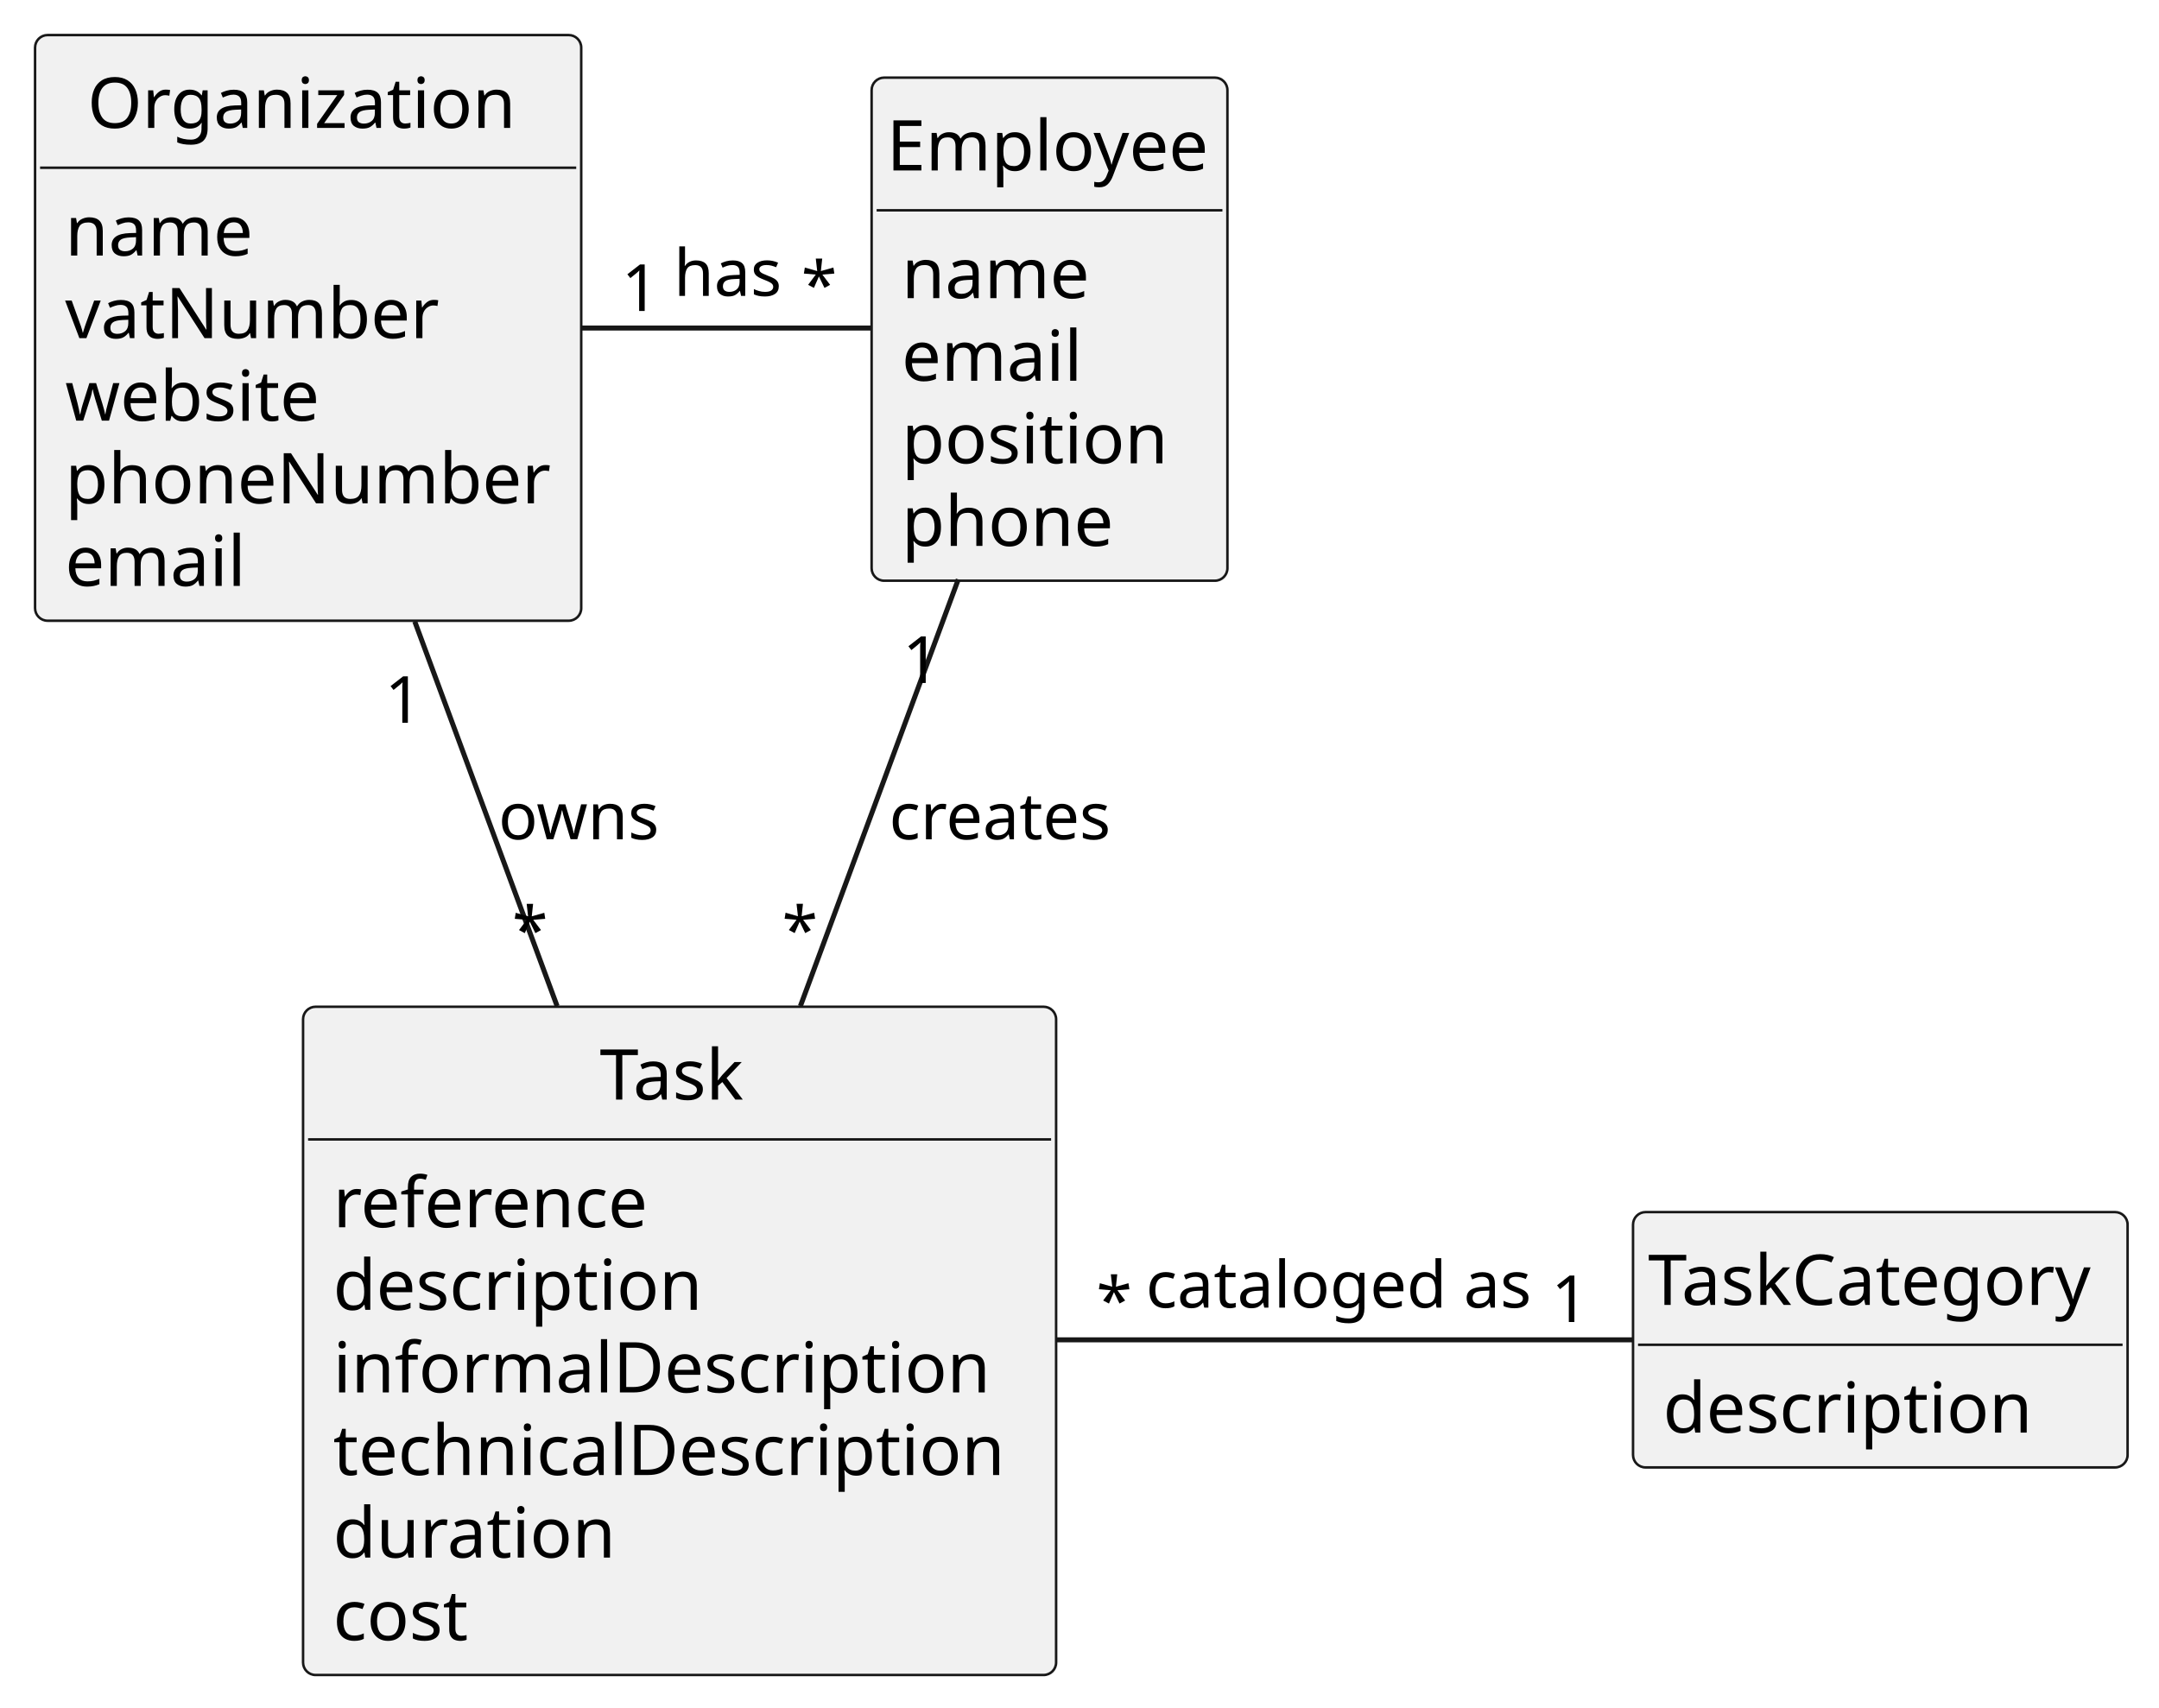
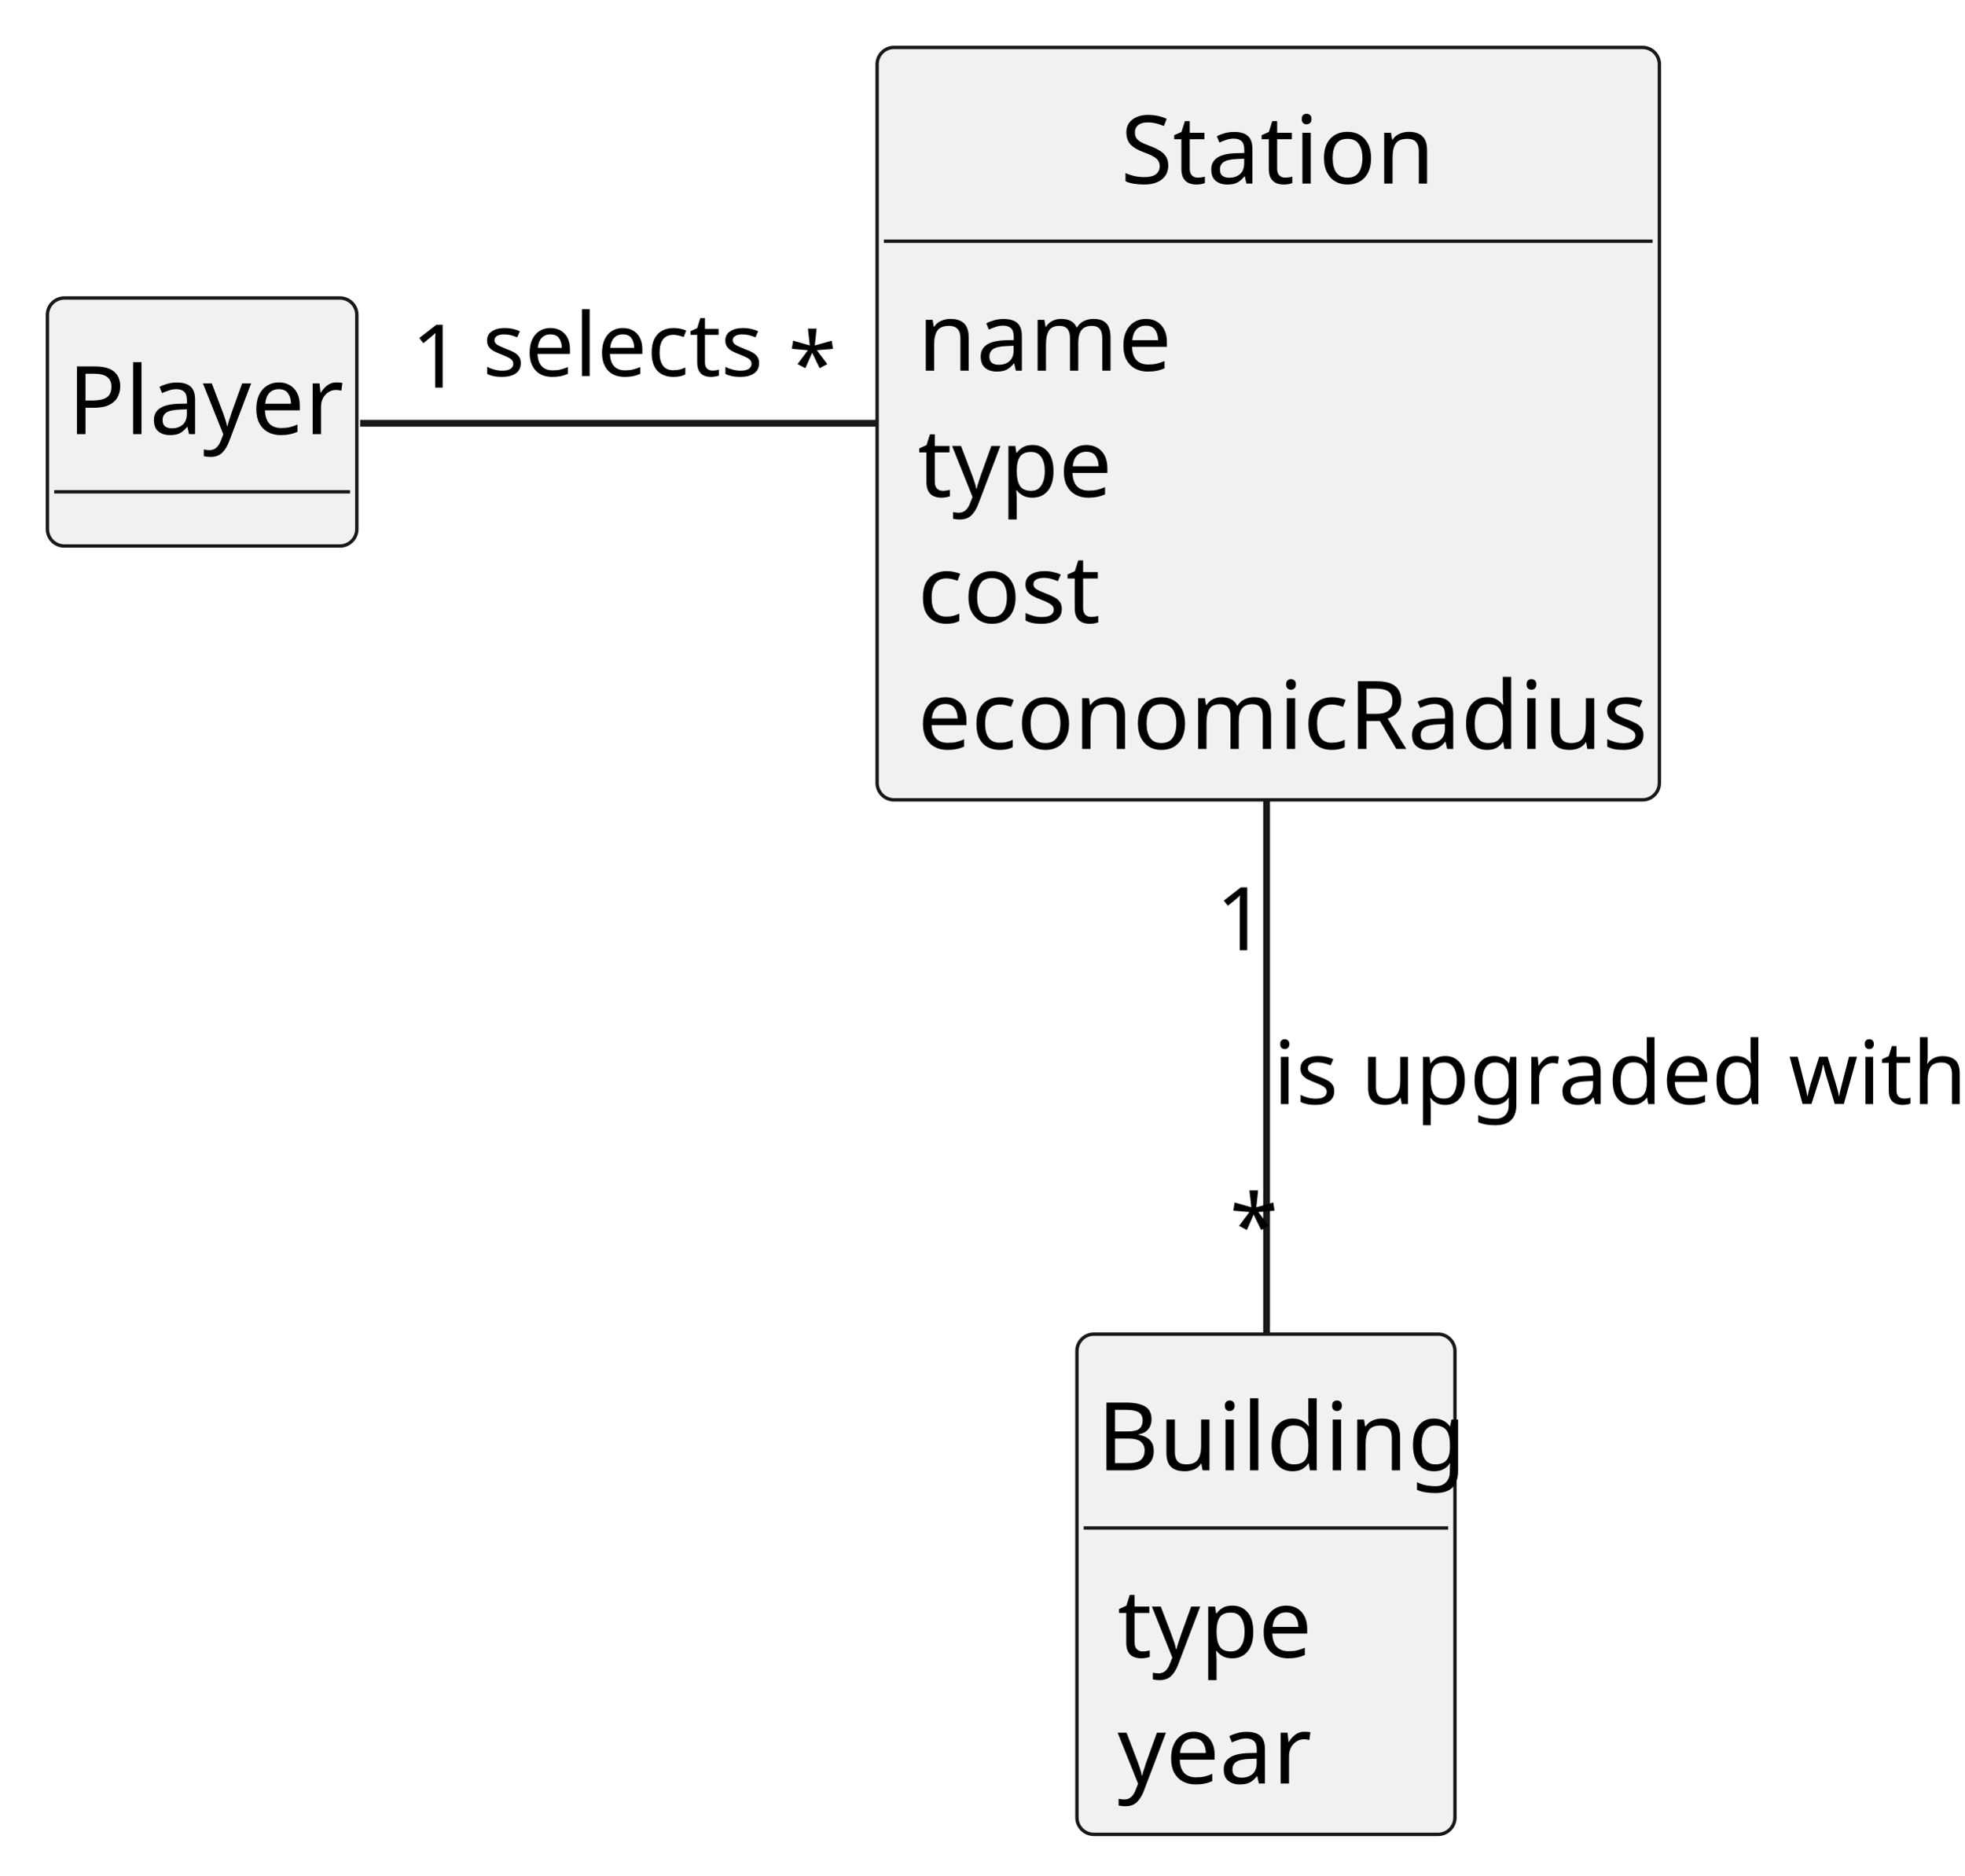
- <svg xmlns="http://www.w3.org/2000/svg" contentStyleType="text/css" height="341px" preserveAspectRatio="none" style="width:431px;height:341px;background:#FFFFFF;" version="1.1" viewBox="0 0 431 341" width="431px" zoomAndPan="magnify">
+ <svg xmlns="http://www.w3.org/2000/svg" contentStyleType="text/css" height="277px" preserveAspectRatio="none" style="width:290px;height:277px;background:#FFFFFF;" version="1.1" viewBox="0 0 290 277" width="290px" zoomAndPan="magnify">
  <defs />
  <g>
-     <g id="elem_Organization">
-       <rect codeLine="14" fill="#F1F1F1" height="116.93" id="Organization" rx="2.5" ry="2.5" style="stroke:#181818;stroke-width:0.5;" width="109.029" x="7" y="7" />
-       <text fill="#000000" font-family="sans-serif" font-size="14" lengthAdjust="spacing" textLength="88.129" x="17.45" y="25.535">Organization</text>
-       <line style="stroke:#181818;stroke-width:0.5;" x1="8" x2="115.029" y1="33.488" y2="33.488" />
-       <text fill="#000000" font-family="sans-serif" font-size="14" lengthAdjust="spacing" textLength="37.29" x="13" y="51.023">name</text>
-       <text fill="#000000" font-family="sans-serif" font-size="14" lengthAdjust="spacing" textLength="74.655" x="13" y="67.512">vatNumber</text>
-       <text fill="#000000" font-family="sans-serif" font-size="14" lengthAdjust="spacing" textLength="51.618" x="13" y="84">website</text>
-       <text fill="#000000" font-family="sans-serif" font-size="14" lengthAdjust="spacing" textLength="97.029" x="13" y="100.488">phoneNumber</text>
-       <text fill="#000000" font-family="sans-serif" font-size="14" lengthAdjust="spacing" textLength="36.695" x="13" y="116.977">email</text>
+     <g id="elem_Station">
+       <rect codeLine="13" fill="#F1F1F1" height="111.106" id="Station" rx="2.5" ry="2.5" style="stroke:#181818;stroke-width:0.5;" width="115.496" x="129.5" y="7" />
+       <text fill="#000000" font-family="sans-serif" font-size="14" lengthAdjust="spacing" textLength="43.586" x="165.455" y="27.107">Station</text>
+       <line style="stroke:#181818;stroke-width:0.5;" x1="130.5" x2="243.996" y1="35.621" y2="35.621" />
+       <text fill="#000000" font-family="sans-serif" font-size="14" lengthAdjust="spacing" textLength="35.02" x="135.5" y="54.728">name</text>
+       <text fill="#000000" font-family="sans-serif" font-size="14" lengthAdjust="spacing" textLength="26.462" x="135.5" y="73.35">type</text>
+       <text fill="#000000" font-family="sans-serif" font-size="14" lengthAdjust="spacing" textLength="25.676" x="135.5" y="91.971">cost</text>
+       <text fill="#000000" font-family="sans-serif" font-size="14" lengthAdjust="spacing" textLength="103.496" x="135.5" y="110.592">economicRadius</text>
    </g>
-     <g id="elem_Task">
-       <rect codeLine="22" fill="#F1F1F1" height="133.418" id="Task" rx="2.5" ry="2.5" style="stroke:#181818;stroke-width:0.5;" width="150.332" x="60.5" y="201" />
-       <text fill="#000000" font-family="sans-serif" font-size="14" lengthAdjust="spacing" textLength="31.903" x="119.714" y="219.535">Task</text>
-       <line style="stroke:#181818;stroke-width:0.5;" x1="61.5" x2="209.832" y1="227.488" y2="227.488" />
-       <text fill="#000000" font-family="sans-serif" font-size="14" lengthAdjust="spacing" textLength="63.663" x="66.5" y="245.023">reference</text>
-       <text fill="#000000" font-family="sans-serif" font-size="14" lengthAdjust="spacing" textLength="76.077" x="66.5" y="261.512">description</text>
-       <text fill="#000000" font-family="sans-serif" font-size="14" lengthAdjust="spacing" textLength="134.811" x="66.5" y="278">informalDescription</text>
-       <text fill="#000000" font-family="sans-serif" font-size="14" lengthAdjust="spacing" textLength="138.332" x="66.5" y="294.488">technicalDescription</text>
-       <text fill="#000000" font-family="sans-serif" font-size="14" lengthAdjust="spacing" textLength="57.531" x="66.5" y="310.977">duration</text>
-       <text fill="#000000" font-family="sans-serif" font-size="14" lengthAdjust="spacing" textLength="28.144" x="66.5" y="327.465">cost</text>
+     <g id="elem_Player">
+       <rect codeLine="21" fill="#F1F1F1" height="36.621" id="Player" rx="2.5" ry="2.5" style="stroke:#181818;stroke-width:0.5;" width="45.683" x="7" y="44" />
+       <text fill="#000000" font-family="sans-serif" font-size="14" lengthAdjust="spacing" textLength="39.683" x="10" y="64.107">Player</text>
+       <line style="stroke:#181818;stroke-width:0.5;" x1="8" x2="51.683" y1="72.621" y2="72.621" />
    </g>
-     <g id="elem_TaskCategory">
-       <rect codeLine="31" fill="#F1F1F1" height="50.977" id="TaskCategory" rx="2.5" ry="2.5" style="stroke:#181818;stroke-width:0.5;" width="98.73" x="326" y="242" />
-       <text fill="#000000" font-family="sans-serif" font-size="14" lengthAdjust="spacing" textLength="92.73" x="329" y="260.535">TaskCategory</text>
-       <line style="stroke:#181818;stroke-width:0.5;" x1="327" x2="423.729" y1="268.488" y2="268.488" />
-       <text fill="#000000" font-family="sans-serif" font-size="14" lengthAdjust="spacing" textLength="76.077" x="332" y="286.023">description</text>
+     <g id="elem_Building">
+       <rect codeLine="24" fill="#F1F1F1" height="73.863" id="Building" rx="2.5" ry="2.5" style="stroke:#181818;stroke-width:0.5;" width="55.813" x="159" y="197" />
+       <text fill="#000000" font-family="sans-serif" font-size="14" lengthAdjust="spacing" textLength="49.813" x="162" y="217.107">Building</text>
+       <line style="stroke:#181818;stroke-width:0.5;" x1="160" x2="213.814" y1="225.621" y2="225.621" />
+       <text fill="#000000" font-family="sans-serif" font-size="14" lengthAdjust="spacing" textLength="26.462" x="165" y="244.728">type</text>
+       <text fill="#000000" font-family="sans-serif" font-size="14" lengthAdjust="spacing" textLength="27.234" x="165" y="263.35">year</text>
    </g>
-     <g id="elem_Employee">
-       <rect codeLine="35" fill="#F1F1F1" height="100.441" id="Employee" rx="2.5" ry="2.5" style="stroke:#181818;stroke-width:0.5;" width="71.03" x="174" y="15.5" />
-       <text fill="#000000" font-family="sans-serif" font-size="14" lengthAdjust="spacing" textLength="65.03" x="177" y="34.035">Employee</text>
-       <line style="stroke:#181818;stroke-width:0.5;" x1="175" x2="244.03" y1="41.988" y2="41.988" />
-       <text fill="#000000" font-family="sans-serif" font-size="14" lengthAdjust="spacing" textLength="37.29" x="180" y="59.523">name</text>
-       <text fill="#000000" font-family="sans-serif" font-size="14" lengthAdjust="spacing" textLength="36.695" x="180" y="76.012">email</text>
-       <text fill="#000000" font-family="sans-serif" font-size="14" lengthAdjust="spacing" textLength="55.166" x="180" y="92.5">position</text>
-       <text fill="#000000" font-family="sans-serif" font-size="14" lengthAdjust="spacing" textLength="42.588" x="180" y="108.988">phone</text>
+     <g id="link_Player_Station">
+       <path codeLine="30" d="M53.17,62.5 C73.21,62.5 103.05,62.5 129.47,62.5 " fill="none" id="Player-Station" style="stroke:#181818;stroke-width:1.0;" />
+       <text fill="#000000" font-family="sans-serif" font-size="13" lengthAdjust="spacing" textLength="40.46" x="71.25" y="55.528">selects</text>
+       <text fill="#000000" font-family="sans-serif" font-size="13" lengthAdjust="spacing" textLength="7.23" x="60.748" y="57.232">1</text>
+       <text fill="#000000" font-family="sans-serif" font-size="13" lengthAdjust="spacing" textLength="5.059" x="116.374" y="58.399">*</text>
    </g>
-     <g id="link_Organization_Employee">
-       <path codeLine="42" d="M116.19,65.5 C135.46,65.5 156.6,65.5 173.89,65.5 " fill="none" id="Organization-Employee" style="stroke:#181818;stroke-width:1.0;" />
-       <text fill="#000000" font-family="sans-serif" font-size="13" lengthAdjust="spacing" textLength="21.874" x="134.5" y="59.068">has</text>
-       <text fill="#000000" font-family="sans-serif" font-size="13" lengthAdjust="spacing" textLength="8.22" x="124.089" y="62.086">1</text>
-       <text fill="#000000" font-family="sans-serif" font-size="13" lengthAdjust="spacing" textLength="6.265" x="159.951" y="61.508">*</text>
-     </g>
-     <g id="link_Organization_Task">
-       <path codeLine="43" d="M82.8,124.08 C91.69,148.08 102.05,176.09 111.22,200.88 " fill="none" id="Organization-Task" style="stroke:#181818;stroke-width:1.0;" />
-       <text fill="#000000" font-family="sans-serif" font-size="13" lengthAdjust="spacing" textLength="32.697" x="99.5" y="167.568">owns</text>
-       <text fill="#000000" font-family="sans-serif" font-size="13" lengthAdjust="spacing" textLength="8.22" x="76.811" y="144.311">1</text>
-       <text fill="#000000" font-family="sans-serif" font-size="13" lengthAdjust="spacing" textLength="6.265" x="102.233" y="190.336">*</text>
-     </g>
-     <g id="link_Employee_Task">
-       <path codeLine="45" d="M191.3,115.68 C181.8,141.36 170.05,173.12 159.78,200.87 " fill="none" id="Employee-Task" style="stroke:#181818;stroke-width:1.0;" />
-       <text fill="#000000" font-family="sans-serif" font-size="13" lengthAdjust="spacing" textLength="45.132" x="177.5" y="167.568">creates</text>
-       <text fill="#000000" font-family="sans-serif" font-size="13" lengthAdjust="spacing" textLength="8.22" x="180.191" y="136.35">1</text>
-       <text fill="#000000" font-family="sans-serif" font-size="13" lengthAdjust="spacing" textLength="6.265" x="156.104" y="190.325">*</text>
-     </g>
-     <g id="link_Task_TaskCategory">
-       <path codeLine="47" d="M210.78,267.5 C248.31,267.5 292.65,267.5 325.86,267.5 " fill="none" id="Task-TaskCategory" style="stroke:#181818;stroke-width:1.0;" />
-       <text fill="#000000" font-family="sans-serif" font-size="13" lengthAdjust="spacing" textLength="79.073" x="228.75" y="261.068">cataloged as</text>
-       <text fill="#000000" font-family="sans-serif" font-size="13" lengthAdjust="spacing" textLength="6.265" x="218.849" y="264.289">*</text>
-       <text fill="#000000" font-family="sans-serif" font-size="13" lengthAdjust="spacing" textLength="8.22" x="309.684" y="263.945">1</text>
+     <g id="link_Station_Building">
+       <path codeLine="32" d="M187,118.06 C187,143.9 187,174.05 187,196.98 " fill="none" id="Station-Building" style="stroke:#181818;stroke-width:1.0;" />
+       <text fill="#000000" font-family="sans-serif" font-size="13" lengthAdjust="spacing" textLength="94.669" x="188" y="163.028">is upgraded with</text>
+       <text fill="#000000" font-family="sans-serif" font-size="13" lengthAdjust="spacing" textLength="7.23" x="179.535" y="140.308">1</text>
+       <text fill="#000000" font-family="sans-serif" font-size="13" lengthAdjust="spacing" textLength="5.059" x="181.562" y="185.655">*</text>
    </g>
  </g>
</svg>
